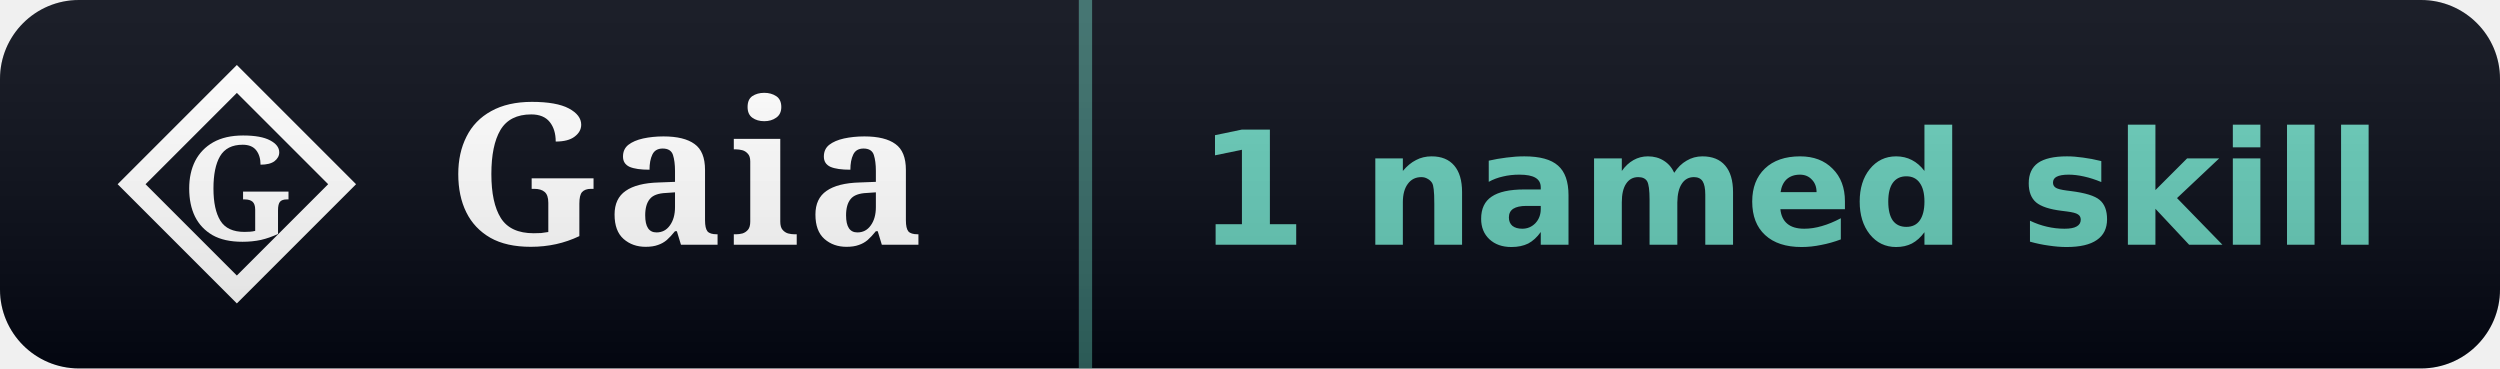
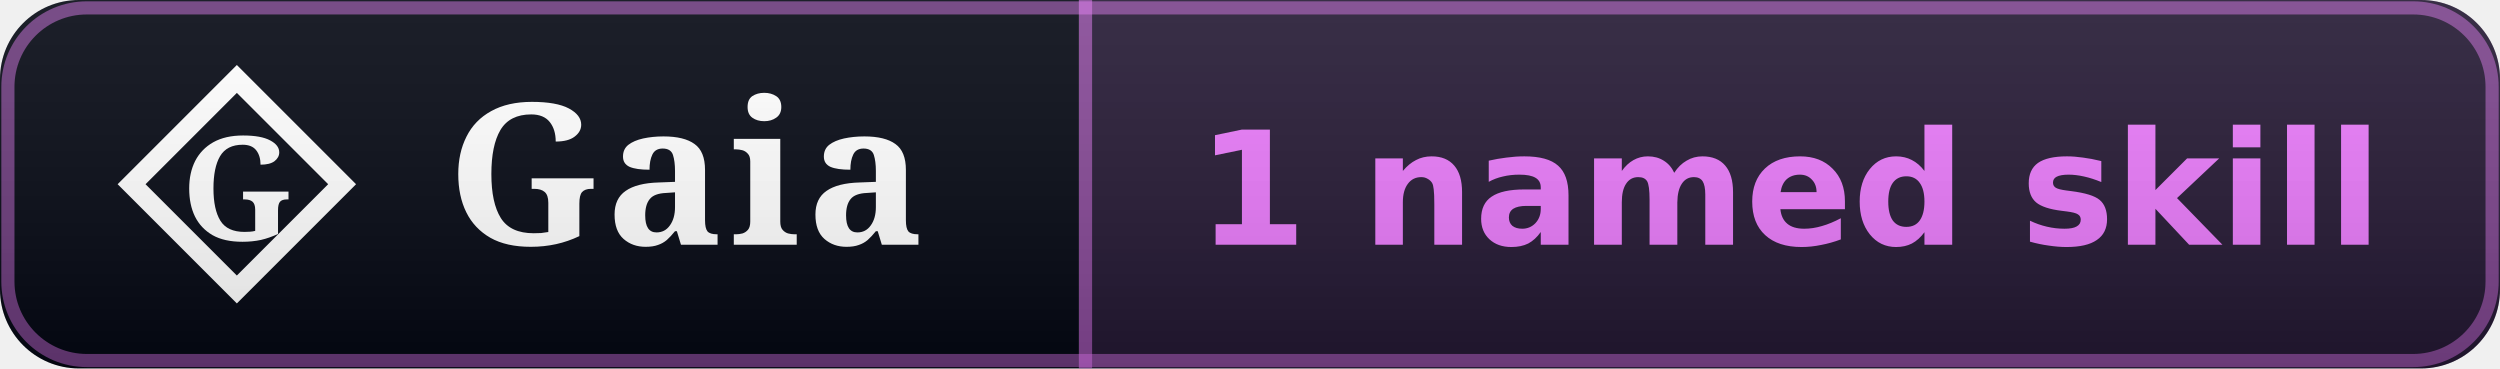
<svg xmlns="http://www.w3.org/2000/svg" width="190" height="28" viewBox="0 0 190 28" role="img" aria-label="Gaia: 1 named skill">
  <linearGradient id="sh" x2="0" y2="100%">
    <stop offset="0" stop-color="#fff" stop-opacity=".10" />
    <stop offset="1" stop-opacity=".14" />
  </linearGradient>
  <clipPath id="rc">
    <rect width="190" height="28" rx="6" fill="#fff" />
  </clipPath>
  <g clip-path="url(#rc)">
    <rect width="82" height="28" fill="#030712" />
    <rect x="82.0" width="108.0" height="28" fill="#030712" />
-     <rect x="82.0" width="1" height="28" fill="rgba(99,202,183,0.5)" />
+     <rect x="82.0" width="108.0" height="28" fill="rgba(232,121,249,0.14)" />
+     <rect x="82.0" width="1" height="28" fill="rgba(232,121,249,0.5)" />
    <path d="M 18 6 L 26 14 L 18 22 L 10 14 Z" fill="none" stroke="#ffffff" stroke-width="1.5" stroke-linejoin="miter" />
    <text x="18" y="14" font-family="EB Garamond, Georgia, serif" font-weight="600" font-size="11" fill="#ffffff" text-anchor="middle" dominant-baseline="central">G</text>
    <text x="34" y="18.6" font-family="EB Garamond, Georgia, serif" font-size="15" font-weight="600" fill="#fff" letter-spacing="0.5">Gaia</text>
-     <text x="136.0" y="18.6" font-family="Verdana,DejaVu Sans,sans-serif" font-size="12" font-weight="700" text-anchor="middle" fill="#63cab7">1 named skill</text>
+     <text x="136.0" y="18.6" font-family="Verdana,DejaVu Sans,sans-serif" font-size="12" font-weight="700" text-anchor="middle" fill="#e879f9">1 named skill</text>
+     <rect x="0.6" y="0.6" width="188.8" height="26.8" fill="none" stroke="rgba(232,121,249,0.45)" stroke-width="1" rx="6" />
    <rect width="190" height="28" fill="url(#sh)" />
  </g>
</svg>
